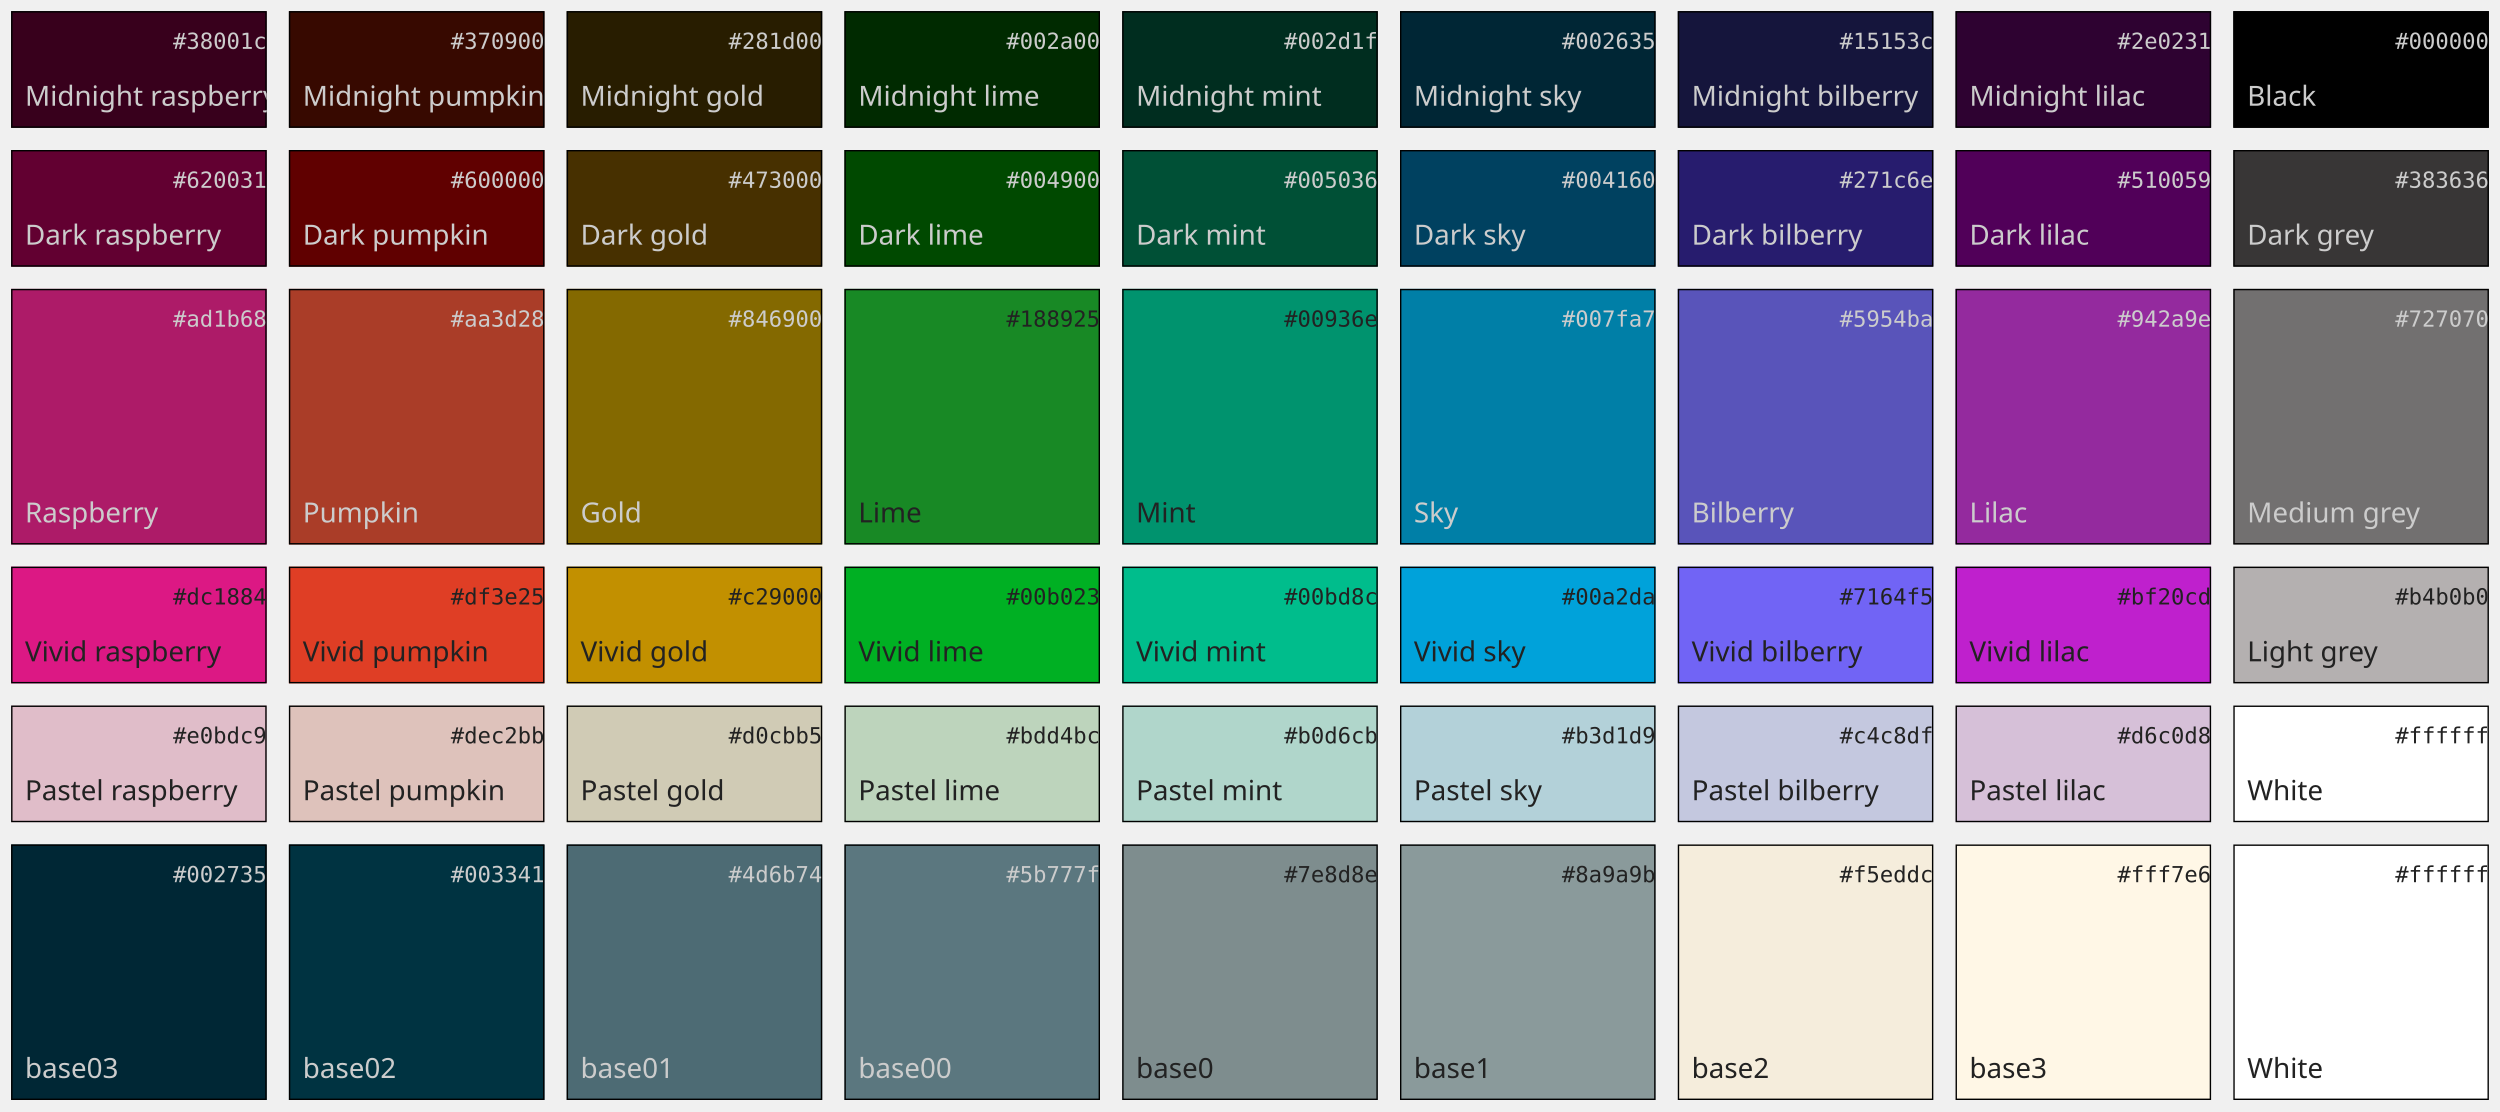
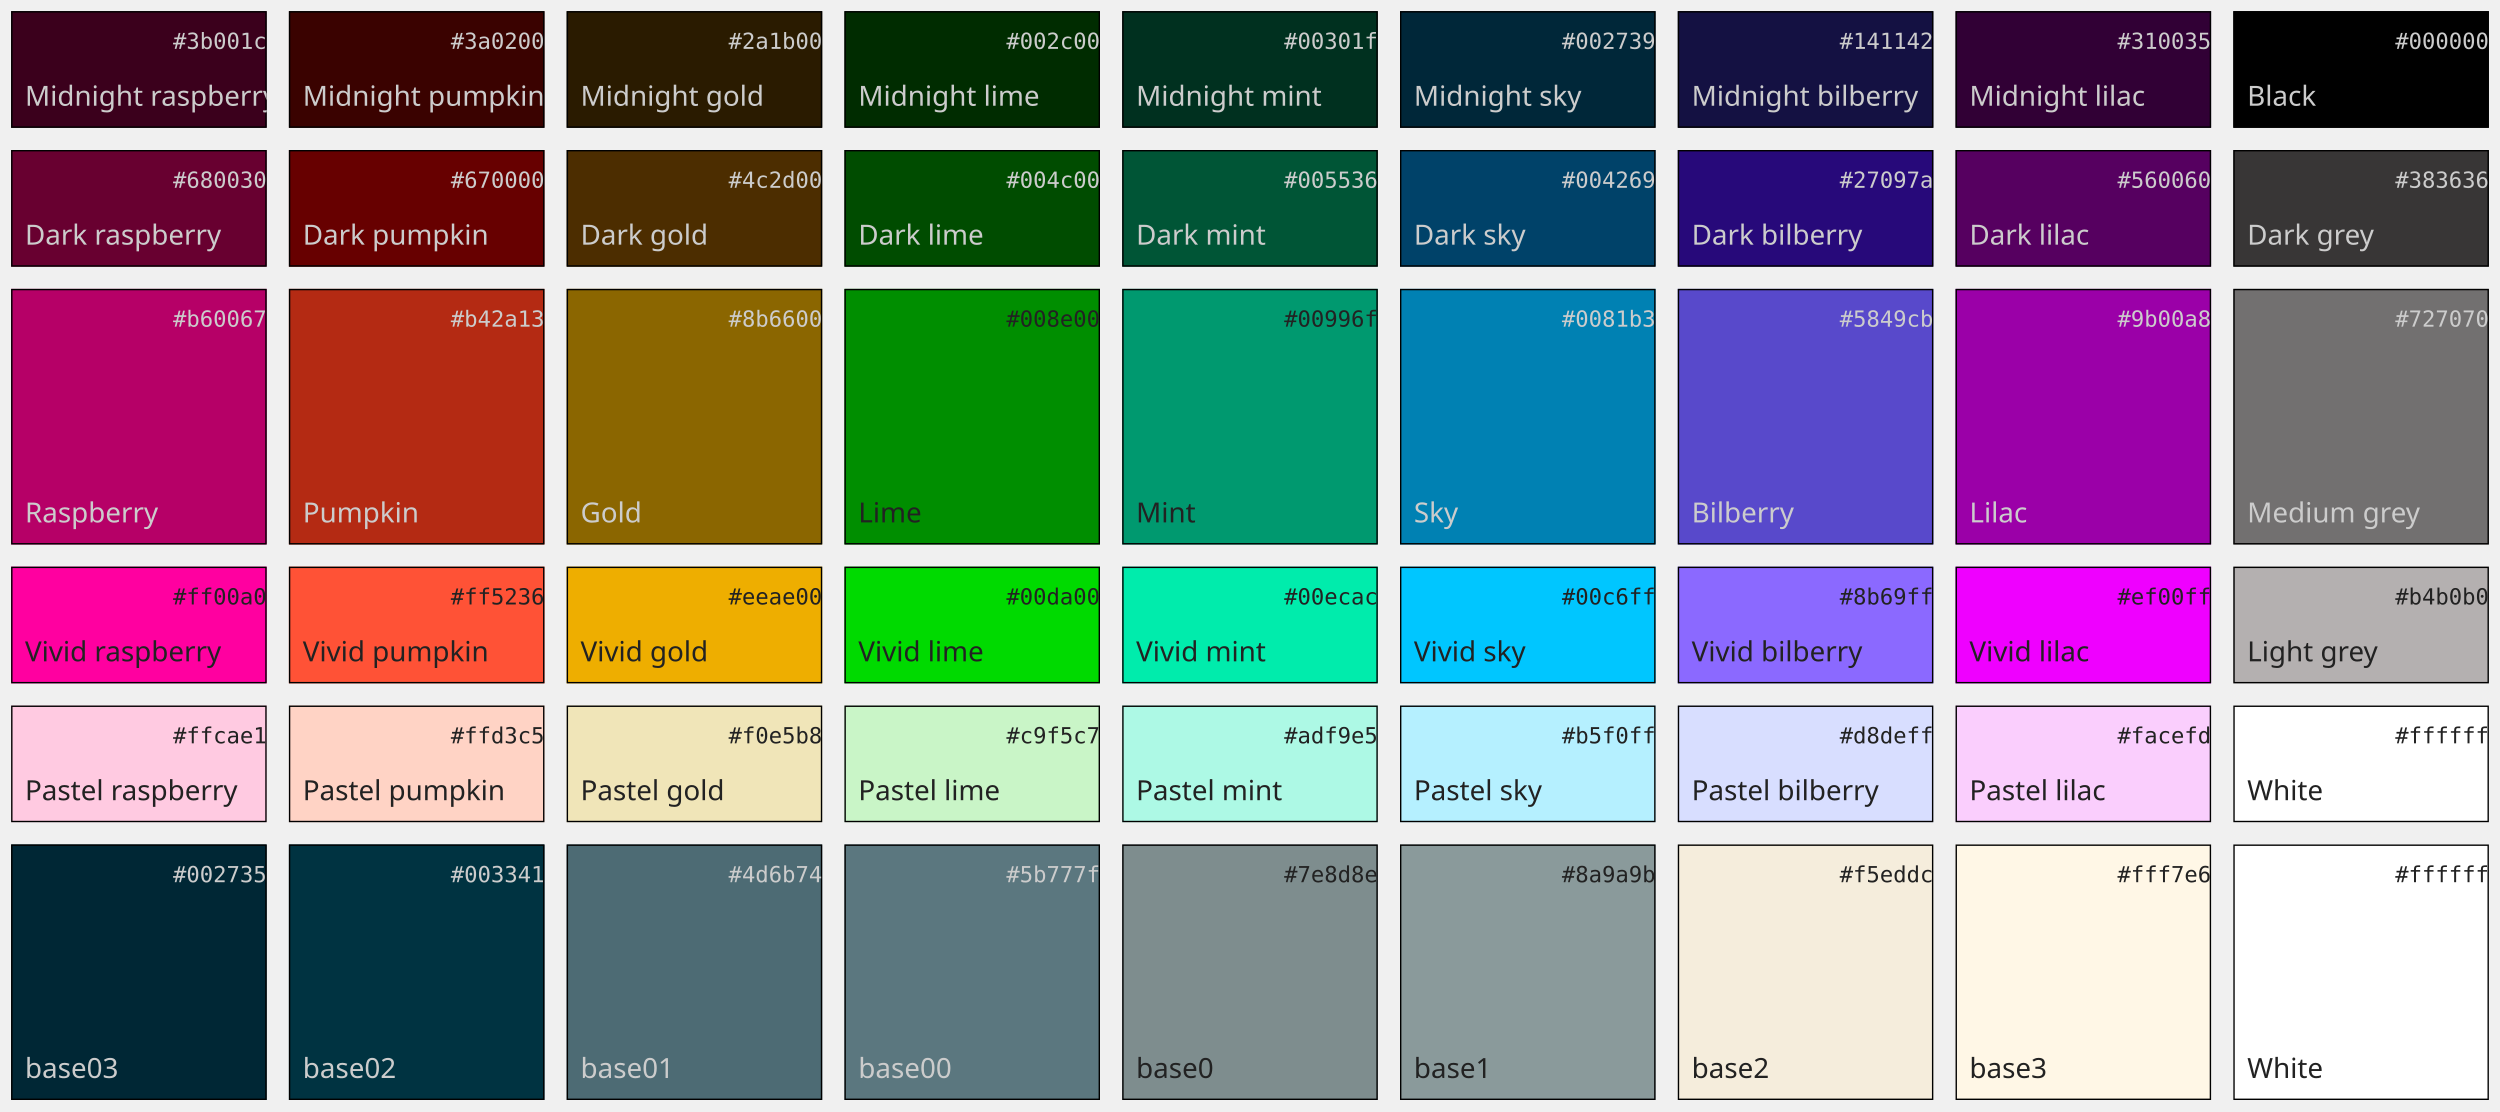
<svg xmlns="http://www.w3.org/2000/svg" viewBox="0 0 900 400.0">
  <style type="text/css">
svg {
	font-family: sans-serif;
	font-size: 10px;
}
svg.palette rect {
	stroke: #000;
	stroke-width: 1px;
}
svg.palette text.hex {
	font-size: 80%;
	font-family: monospace;
}
svg.palette text.label {
	dominant-baseline: text-bottom;
}
.dark text {
	fill: #ccc;
}
.light text {
	fill: #222;
}
</style>
  <svg x="4" y="4" width="92" height="42.0" class="palette dark">
-     <rect x="0" y="0" width="100%" height="100%" fill="#38001c" />
-     <text x="100%" y="1.2em" text-anchor="end" class="hex">
-       <tspan dx="-0.5em" dy="0.5em">#38001c</tspan>
+     <rect x="0" y="0" width="100%" height="100%" fill="#3b001c" />
+     <text x="100%" y="1.2em" text-anchor="end" class="hex">
+       <tspan dx="-0.5em" dy="0.5em">#3b001c</tspan>
    </text>
    <text x="0" y="100%" text-anchor="start" class="label">
      <tspan dy="-0.5em" dx="0.5em">Midnight raspberry</tspan>
    </text>
  </svg>
  <svg x="104" y="4" width="92" height="42.0" class="palette dark">
-     <rect x="0" y="0" width="100%" height="100%" fill="#370900" />
-     <text x="100%" y="1.2em" text-anchor="end" class="hex">
-       <tspan dx="-0.5em" dy="0.5em">#370900</tspan>
+     <rect x="0" y="0" width="100%" height="100%" fill="#3a0200" />
+     <text x="100%" y="1.2em" text-anchor="end" class="hex">
+       <tspan dx="-0.5em" dy="0.5em">#3a0200</tspan>
    </text>
    <text x="0" y="100%" text-anchor="start" class="label">
      <tspan dy="-0.5em" dx="0.5em">Midnight pumpkin</tspan>
    </text>
  </svg>
  <svg x="204" y="4" width="92" height="42.0" class="palette dark">
-     <rect x="0" y="0" width="100%" height="100%" fill="#281d00" />
-     <text x="100%" y="1.2em" text-anchor="end" class="hex">
-       <tspan dx="-0.5em" dy="0.5em">#281d00</tspan>
+     <rect x="0" y="0" width="100%" height="100%" fill="#2a1b00" />
+     <text x="100%" y="1.2em" text-anchor="end" class="hex">
+       <tspan dx="-0.5em" dy="0.5em">#2a1b00</tspan>
    </text>
    <text x="0" y="100%" text-anchor="start" class="label">
      <tspan dy="-0.5em" dx="0.5em">Midnight gold</tspan>
    </text>
  </svg>
  <svg x="304" y="4" width="92" height="42.0" class="palette dark">
-     <rect x="0" y="0" width="100%" height="100%" fill="#002a00" />
-     <text x="100%" y="1.2em" text-anchor="end" class="hex">
-       <tspan dx="-0.5em" dy="0.5em">#002a00</tspan>
+     <rect x="0" y="0" width="100%" height="100%" fill="#002c00" />
+     <text x="100%" y="1.2em" text-anchor="end" class="hex">
+       <tspan dx="-0.5em" dy="0.5em">#002c00</tspan>
    </text>
    <text x="0" y="100%" text-anchor="start" class="label">
      <tspan dy="-0.5em" dx="0.5em">Midnight lime</tspan>
    </text>
  </svg>
  <svg x="404" y="4" width="92" height="42.0" class="palette dark">
-     <rect x="0" y="0" width="100%" height="100%" fill="#002d1f" />
-     <text x="100%" y="1.2em" text-anchor="end" class="hex">
-       <tspan dx="-0.5em" dy="0.5em">#002d1f</tspan>
+     <rect x="0" y="0" width="100%" height="100%" fill="#00301f" />
+     <text x="100%" y="1.2em" text-anchor="end" class="hex">
+       <tspan dx="-0.5em" dy="0.5em">#00301f</tspan>
    </text>
    <text x="0" y="100%" text-anchor="start" class="label">
      <tspan dy="-0.5em" dx="0.5em">Midnight mint</tspan>
    </text>
  </svg>
  <svg x="504" y="4" width="92" height="42.0" class="palette dark">
-     <rect x="0" y="0" width="100%" height="100%" fill="#002635" />
-     <text x="100%" y="1.2em" text-anchor="end" class="hex">
-       <tspan dx="-0.5em" dy="0.5em">#002635</tspan>
+     <rect x="0" y="0" width="100%" height="100%" fill="#002739" />
+     <text x="100%" y="1.2em" text-anchor="end" class="hex">
+       <tspan dx="-0.5em" dy="0.5em">#002739</tspan>
    </text>
    <text x="0" y="100%" text-anchor="start" class="label">
      <tspan dy="-0.5em" dx="0.5em">Midnight sky</tspan>
    </text>
  </svg>
  <svg x="604" y="4" width="92" height="42.0" class="palette dark">
-     <rect x="0" y="0" width="100%" height="100%" fill="#15153c" />
-     <text x="100%" y="1.2em" text-anchor="end" class="hex">
-       <tspan dx="-0.5em" dy="0.5em">#15153c</tspan>
+     <rect x="0" y="0" width="100%" height="100%" fill="#141142" />
+     <text x="100%" y="1.2em" text-anchor="end" class="hex">
+       <tspan dx="-0.5em" dy="0.5em">#141142</tspan>
    </text>
    <text x="0" y="100%" text-anchor="start" class="label">
      <tspan dy="-0.5em" dx="0.5em">Midnight bilberry</tspan>
    </text>
  </svg>
  <svg x="704" y="4" width="92" height="42.0" class="palette dark">
-     <rect x="0" y="0" width="100%" height="100%" fill="#2e0231" />
-     <text x="100%" y="1.2em" text-anchor="end" class="hex">
-       <tspan dx="-0.5em" dy="0.5em">#2e0231</tspan>
+     <rect x="0" y="0" width="100%" height="100%" fill="#310035" />
+     <text x="100%" y="1.2em" text-anchor="end" class="hex">
+       <tspan dx="-0.5em" dy="0.5em">#310035</tspan>
    </text>
    <text x="0" y="100%" text-anchor="start" class="label">
      <tspan dy="-0.5em" dx="0.5em">Midnight lilac</tspan>
    </text>
  </svg>
  <svg x="804" y="4" width="92" height="42.0" class="palette dark">
    <rect x="0" y="0" width="100%" height="100%" fill="#000000" />
    <text x="100%" y="1.2em" text-anchor="end" class="hex">
      <tspan dx="-0.5em" dy="0.5em">#000000</tspan>
    </text>
    <text x="0" y="100%" text-anchor="start" class="label">
      <tspan dy="-0.5em" dx="0.5em">Black</tspan>
    </text>
  </svg>
  <svg x="4" y="54.0" width="92" height="42.0" class="palette dark">
-     <rect x="0" y="0" width="100%" height="100%" fill="#620031" />
-     <text x="100%" y="1.2em" text-anchor="end" class="hex">
-       <tspan dx="-0.5em" dy="0.5em">#620031</tspan>
+     <rect x="0" y="0" width="100%" height="100%" fill="#680030" />
+     <text x="100%" y="1.2em" text-anchor="end" class="hex">
+       <tspan dx="-0.5em" dy="0.5em">#680030</tspan>
    </text>
    <text x="0" y="100%" text-anchor="start" class="label">
      <tspan dy="-0.5em" dx="0.5em">Dark raspberry</tspan>
    </text>
  </svg>
  <svg x="104" y="54.0" width="92" height="42.0" class="palette dark">
-     <rect x="0" y="0" width="100%" height="100%" fill="#600000" />
-     <text x="100%" y="1.2em" text-anchor="end" class="hex">
-       <tspan dx="-0.5em" dy="0.5em">#600000</tspan>
+     <rect x="0" y="0" width="100%" height="100%" fill="#670000" />
+     <text x="100%" y="1.2em" text-anchor="end" class="hex">
+       <tspan dx="-0.5em" dy="0.5em">#670000</tspan>
    </text>
    <text x="0" y="100%" text-anchor="start" class="label">
      <tspan dy="-0.5em" dx="0.5em">Dark pumpkin</tspan>
    </text>
  </svg>
  <svg x="204" y="54.0" width="92" height="42.0" class="palette dark">
-     <rect x="0" y="0" width="100%" height="100%" fill="#473000" />
-     <text x="100%" y="1.2em" text-anchor="end" class="hex">
-       <tspan dx="-0.5em" dy="0.5em">#473000</tspan>
+     <rect x="0" y="0" width="100%" height="100%" fill="#4c2d00" />
+     <text x="100%" y="1.2em" text-anchor="end" class="hex">
+       <tspan dx="-0.5em" dy="0.5em">#4c2d00</tspan>
    </text>
    <text x="0" y="100%" text-anchor="start" class="label">
      <tspan dy="-0.5em" dx="0.5em">Dark gold</tspan>
    </text>
  </svg>
  <svg x="304" y="54.0" width="92" height="42.0" class="palette dark">
-     <rect x="0" y="0" width="100%" height="100%" fill="#004900" />
-     <text x="100%" y="1.2em" text-anchor="end" class="hex">
-       <tspan dx="-0.5em" dy="0.5em">#004900</tspan>
+     <rect x="0" y="0" width="100%" height="100%" fill="#004c00" />
+     <text x="100%" y="1.2em" text-anchor="end" class="hex">
+       <tspan dx="-0.5em" dy="0.5em">#004c00</tspan>
    </text>
    <text x="0" y="100%" text-anchor="start" class="label">
      <tspan dy="-0.5em" dx="0.5em">Dark lime</tspan>
    </text>
  </svg>
  <svg x="404" y="54.0" width="92" height="42.0" class="palette dark">
-     <rect x="0" y="0" width="100%" height="100%" fill="#005036" />
-     <text x="100%" y="1.2em" text-anchor="end" class="hex">
-       <tspan dx="-0.5em" dy="0.5em">#005036</tspan>
+     <rect x="0" y="0" width="100%" height="100%" fill="#005536" />
+     <text x="100%" y="1.2em" text-anchor="end" class="hex">
+       <tspan dx="-0.5em" dy="0.5em">#005536</tspan>
    </text>
    <text x="0" y="100%" text-anchor="start" class="label">
      <tspan dy="-0.5em" dx="0.5em">Dark mint</tspan>
    </text>
  </svg>
  <svg x="504" y="54.0" width="92" height="42.0" class="palette dark">
-     <rect x="0" y="0" width="100%" height="100%" fill="#004160" />
-     <text x="100%" y="1.2em" text-anchor="end" class="hex">
-       <tspan dx="-0.5em" dy="0.5em">#004160</tspan>
+     <rect x="0" y="0" width="100%" height="100%" fill="#004269" />
+     <text x="100%" y="1.2em" text-anchor="end" class="hex">
+       <tspan dx="-0.5em" dy="0.5em">#004269</tspan>
    </text>
    <text x="0" y="100%" text-anchor="start" class="label">
      <tspan dy="-0.5em" dx="0.5em">Dark sky</tspan>
    </text>
  </svg>
  <svg x="604" y="54.0" width="92" height="42.0" class="palette dark">
-     <rect x="0" y="0" width="100%" height="100%" fill="#271c6e" />
-     <text x="100%" y="1.2em" text-anchor="end" class="hex">
-       <tspan dx="-0.5em" dy="0.5em">#271c6e</tspan>
+     <rect x="0" y="0" width="100%" height="100%" fill="#27097a" />
+     <text x="100%" y="1.2em" text-anchor="end" class="hex">
+       <tspan dx="-0.5em" dy="0.5em">#27097a</tspan>
    </text>
    <text x="0" y="100%" text-anchor="start" class="label">
      <tspan dy="-0.5em" dx="0.5em">Dark bilberry</tspan>
    </text>
  </svg>
  <svg x="704" y="54.0" width="92" height="42.0" class="palette dark">
-     <rect x="0" y="0" width="100%" height="100%" fill="#510059" />
-     <text x="100%" y="1.2em" text-anchor="end" class="hex">
-       <tspan dx="-0.5em" dy="0.5em">#510059</tspan>
+     <rect x="0" y="0" width="100%" height="100%" fill="#560060" />
+     <text x="100%" y="1.2em" text-anchor="end" class="hex">
+       <tspan dx="-0.5em" dy="0.5em">#560060</tspan>
    </text>
    <text x="0" y="100%" text-anchor="start" class="label">
      <tspan dy="-0.5em" dx="0.5em">Dark lilac</tspan>
    </text>
  </svg>
  <svg x="804" y="54.0" width="92" height="42.0" class="palette dark">
    <rect x="0" y="0" width="100%" height="100%" fill="#383636" />
    <text x="100%" y="1.2em" text-anchor="end" class="hex">
      <tspan dx="-0.5em" dy="0.5em">#383636</tspan>
    </text>
    <text x="0" y="100%" text-anchor="start" class="label">
      <tspan dy="-0.5em" dx="0.5em">Dark grey</tspan>
    </text>
  </svg>
  <svg x="4" y="104.0" width="92" height="92" class="palette dark">
-     <rect x="0" y="0" width="100%" height="100%" fill="#ad1b68" />
-     <text x="100%" y="1.2em" text-anchor="end" class="hex">
-       <tspan dx="-0.5em" dy="0.5em">#ad1b68</tspan>
+     <rect x="0" y="0" width="100%" height="100%" fill="#b60067" />
+     <text x="100%" y="1.2em" text-anchor="end" class="hex">
+       <tspan dx="-0.5em" dy="0.5em">#b60067</tspan>
    </text>
    <text x="0" y="100%" text-anchor="start" class="label">
      <tspan dy="-0.5em" dx="0.5em">Raspberry</tspan>
    </text>
  </svg>
  <svg x="104" y="104.0" width="92" height="92" class="palette dark">
-     <rect x="0" y="0" width="100%" height="100%" fill="#aa3d28" />
-     <text x="100%" y="1.2em" text-anchor="end" class="hex">
-       <tspan dx="-0.5em" dy="0.5em">#aa3d28</tspan>
+     <rect x="0" y="0" width="100%" height="100%" fill="#b42a13" />
+     <text x="100%" y="1.2em" text-anchor="end" class="hex">
+       <tspan dx="-0.5em" dy="0.5em">#b42a13</tspan>
    </text>
    <text x="0" y="100%" text-anchor="start" class="label">
      <tspan dy="-0.5em" dx="0.5em">Pumpkin</tspan>
    </text>
  </svg>
  <svg x="204" y="104.0" width="92" height="92" class="palette dark">
-     <rect x="0" y="0" width="100%" height="100%" fill="#846900" />
-     <text x="100%" y="1.2em" text-anchor="end" class="hex">
-       <tspan dx="-0.5em" dy="0.5em">#846900</tspan>
+     <rect x="0" y="0" width="100%" height="100%" fill="#8b6600" />
+     <text x="100%" y="1.2em" text-anchor="end" class="hex">
+       <tspan dx="-0.5em" dy="0.5em">#8b6600</tspan>
    </text>
    <text x="0" y="100%" text-anchor="start" class="label">
      <tspan dy="-0.5em" dx="0.5em">Gold</tspan>
    </text>
  </svg>
  <svg x="304" y="104.0" width="92" height="92" class="palette light">
-     <rect x="0" y="0" width="100%" height="100%" fill="#188925" />
-     <text x="100%" y="1.2em" text-anchor="end" class="hex">
-       <tspan dx="-0.5em" dy="0.5em">#188925</tspan>
+     <rect x="0" y="0" width="100%" height="100%" fill="#008e00" />
+     <text x="100%" y="1.2em" text-anchor="end" class="hex">
+       <tspan dx="-0.5em" dy="0.5em">#008e00</tspan>
    </text>
    <text x="0" y="100%" text-anchor="start" class="label">
      <tspan dy="-0.5em" dx="0.5em">Lime</tspan>
    </text>
  </svg>
  <svg x="404" y="104.0" width="92" height="92" class="palette light">
-     <rect x="0" y="0" width="100%" height="100%" fill="#00936e" />
-     <text x="100%" y="1.2em" text-anchor="end" class="hex">
-       <tspan dx="-0.5em" dy="0.5em">#00936e</tspan>
+     <rect x="0" y="0" width="100%" height="100%" fill="#00996f" />
+     <text x="100%" y="1.2em" text-anchor="end" class="hex">
+       <tspan dx="-0.5em" dy="0.5em">#00996f</tspan>
    </text>
    <text x="0" y="100%" text-anchor="start" class="label">
      <tspan dy="-0.5em" dx="0.5em">Mint</tspan>
    </text>
  </svg>
  <svg x="504" y="104.0" width="92" height="92" class="palette dark">
-     <rect x="0" y="0" width="100%" height="100%" fill="#007fa7" />
-     <text x="100%" y="1.2em" text-anchor="end" class="hex">
-       <tspan dx="-0.5em" dy="0.5em">#007fa7</tspan>
+     <rect x="0" y="0" width="100%" height="100%" fill="#0081b3" />
+     <text x="100%" y="1.2em" text-anchor="end" class="hex">
+       <tspan dx="-0.5em" dy="0.5em">#0081b3</tspan>
    </text>
    <text x="0" y="100%" text-anchor="start" class="label">
      <tspan dy="-0.5em" dx="0.5em">Sky</tspan>
    </text>
  </svg>
  <svg x="604" y="104.0" width="92" height="92" class="palette dark">
-     <rect x="0" y="0" width="100%" height="100%" fill="#5954ba" />
-     <text x="100%" y="1.2em" text-anchor="end" class="hex">
-       <tspan dx="-0.5em" dy="0.5em">#5954ba</tspan>
+     <rect x="0" y="0" width="100%" height="100%" fill="#5849cb" />
+     <text x="100%" y="1.2em" text-anchor="end" class="hex">
+       <tspan dx="-0.5em" dy="0.5em">#5849cb</tspan>
    </text>
    <text x="0" y="100%" text-anchor="start" class="label">
      <tspan dy="-0.5em" dx="0.5em">Bilberry</tspan>
    </text>
  </svg>
  <svg x="704" y="104.0" width="92" height="92" class="palette dark">
-     <rect x="0" y="0" width="100%" height="100%" fill="#942a9e" />
-     <text x="100%" y="1.2em" text-anchor="end" class="hex">
-       <tspan dx="-0.5em" dy="0.5em">#942a9e</tspan>
+     <rect x="0" y="0" width="100%" height="100%" fill="#9b00a8" />
+     <text x="100%" y="1.2em" text-anchor="end" class="hex">
+       <tspan dx="-0.5em" dy="0.5em">#9b00a8</tspan>
    </text>
    <text x="0" y="100%" text-anchor="start" class="label">
      <tspan dy="-0.5em" dx="0.5em">Lilac</tspan>
    </text>
  </svg>
  <svg x="804" y="104.0" width="92" height="92" class="palette dark">
    <rect x="0" y="0" width="100%" height="100%" fill="#727070" />
    <text x="100%" y="1.2em" text-anchor="end" class="hex">
      <tspan dx="-0.5em" dy="0.5em">#727070</tspan>
    </text>
    <text x="0" y="100%" text-anchor="start" class="label">
      <tspan dy="-0.5em" dx="0.5em">Medium grey</tspan>
    </text>
  </svg>
  <svg x="4" y="204.0" width="92" height="42.0" class="palette light">
-     <rect x="0" y="0" width="100%" height="100%" fill="#dc1884" />
-     <text x="100%" y="1.2em" text-anchor="end" class="hex">
-       <tspan dx="-0.5em" dy="0.5em">#dc1884</tspan>
+     <rect x="0" y="0" width="100%" height="100%" fill="#ff00a0" />
+     <text x="100%" y="1.2em" text-anchor="end" class="hex">
+       <tspan dx="-0.5em" dy="0.5em">#ff00a0</tspan>
    </text>
    <text x="0" y="100%" text-anchor="start" class="label">
      <tspan dy="-0.5em" dx="0.5em">Vivid raspberry</tspan>
    </text>
  </svg>
  <svg x="104" y="204.0" width="92" height="42.0" class="palette light">
-     <rect x="0" y="0" width="100%" height="100%" fill="#df3e25" />
-     <text x="100%" y="1.2em" text-anchor="end" class="hex">
-       <tspan dx="-0.5em" dy="0.5em">#df3e25</tspan>
+     <rect x="0" y="0" width="100%" height="100%" fill="#ff5236" />
+     <text x="100%" y="1.2em" text-anchor="end" class="hex">
+       <tspan dx="-0.5em" dy="0.5em">#ff5236</tspan>
    </text>
    <text x="0" y="100%" text-anchor="start" class="label">
      <tspan dy="-0.5em" dx="0.5em">Vivid pumpkin</tspan>
    </text>
  </svg>
  <svg x="204" y="204.0" width="92" height="42.0" class="palette light">
-     <rect x="0" y="0" width="100%" height="100%" fill="#c29000" />
-     <text x="100%" y="1.2em" text-anchor="end" class="hex">
-       <tspan dx="-0.5em" dy="0.5em">#c29000</tspan>
+     <rect x="0" y="0" width="100%" height="100%" fill="#eeae00" />
+     <text x="100%" y="1.2em" text-anchor="end" class="hex">
+       <tspan dx="-0.5em" dy="0.5em">#eeae00</tspan>
    </text>
    <text x="0" y="100%" text-anchor="start" class="label">
      <tspan dy="-0.5em" dx="0.5em">Vivid gold</tspan>
    </text>
  </svg>
  <svg x="304" y="204.0" width="92" height="42.0" class="palette light">
-     <rect x="0" y="0" width="100%" height="100%" fill="#00b023" />
-     <text x="100%" y="1.2em" text-anchor="end" class="hex">
-       <tspan dx="-0.5em" dy="0.5em">#00b023</tspan>
+     <rect x="0" y="0" width="100%" height="100%" fill="#00da00" />
+     <text x="100%" y="1.2em" text-anchor="end" class="hex">
+       <tspan dx="-0.5em" dy="0.5em">#00da00</tspan>
    </text>
    <text x="0" y="100%" text-anchor="start" class="label">
      <tspan dy="-0.5em" dx="0.5em">Vivid lime</tspan>
    </text>
  </svg>
  <svg x="404" y="204.0" width="92" height="42.0" class="palette light">
-     <rect x="0" y="0" width="100%" height="100%" fill="#00bd8c" />
-     <text x="100%" y="1.2em" text-anchor="end" class="hex">
-       <tspan dx="-0.5em" dy="0.5em">#00bd8c</tspan>
+     <rect x="0" y="0" width="100%" height="100%" fill="#00ecac" />
+     <text x="100%" y="1.2em" text-anchor="end" class="hex">
+       <tspan dx="-0.5em" dy="0.5em">#00ecac</tspan>
    </text>
    <text x="0" y="100%" text-anchor="start" class="label">
      <tspan dy="-0.5em" dx="0.5em">Vivid mint</tspan>
    </text>
  </svg>
  <svg x="504" y="204.0" width="92" height="42.0" class="palette light">
-     <rect x="0" y="0" width="100%" height="100%" fill="#00a2da" />
-     <text x="100%" y="1.2em" text-anchor="end" class="hex">
-       <tspan dx="-0.5em" dy="0.5em">#00a2da</tspan>
+     <rect x="0" y="0" width="100%" height="100%" fill="#00c6ff" />
+     <text x="100%" y="1.2em" text-anchor="end" class="hex">
+       <tspan dx="-0.5em" dy="0.5em">#00c6ff</tspan>
    </text>
    <text x="0" y="100%" text-anchor="start" class="label">
      <tspan dy="-0.5em" dx="0.5em">Vivid sky</tspan>
    </text>
  </svg>
  <svg x="604" y="204.0" width="92" height="42.0" class="palette light">
-     <rect x="0" y="0" width="100%" height="100%" fill="#7164f5" />
-     <text x="100%" y="1.2em" text-anchor="end" class="hex">
-       <tspan dx="-0.5em" dy="0.5em">#7164f5</tspan>
+     <rect x="0" y="0" width="100%" height="100%" fill="#8b69ff" />
+     <text x="100%" y="1.2em" text-anchor="end" class="hex">
+       <tspan dx="-0.5em" dy="0.5em">#8b69ff</tspan>
    </text>
    <text x="0" y="100%" text-anchor="start" class="label">
      <tspan dy="-0.5em" dx="0.5em">Vivid bilberry</tspan>
    </text>
  </svg>
  <svg x="704" y="204.0" width="92" height="42.0" class="palette light">
-     <rect x="0" y="0" width="100%" height="100%" fill="#bf20cd" />
-     <text x="100%" y="1.2em" text-anchor="end" class="hex">
-       <tspan dx="-0.5em" dy="0.5em">#bf20cd</tspan>
+     <rect x="0" y="0" width="100%" height="100%" fill="#ef00ff" />
+     <text x="100%" y="1.2em" text-anchor="end" class="hex">
+       <tspan dx="-0.5em" dy="0.5em">#ef00ff</tspan>
    </text>
    <text x="0" y="100%" text-anchor="start" class="label">
      <tspan dy="-0.5em" dx="0.5em">Vivid lilac</tspan>
    </text>
  </svg>
  <svg x="804" y="204.0" width="92" height="42.0" class="palette light">
    <rect x="0" y="0" width="100%" height="100%" fill="#b4b0b0" />
    <text x="100%" y="1.2em" text-anchor="end" class="hex">
      <tspan dx="-0.5em" dy="0.5em">#b4b0b0</tspan>
    </text>
    <text x="0" y="100%" text-anchor="start" class="label">
      <tspan dy="-0.5em" dx="0.5em">Light grey</tspan>
    </text>
  </svg>
  <svg x="4" y="254.0" width="92" height="42.0" class="palette light">
-     <rect x="0" y="0" width="100%" height="100%" fill="#e0bdc9" />
-     <text x="100%" y="1.2em" text-anchor="end" class="hex">
-       <tspan dx="-0.5em" dy="0.5em">#e0bdc9</tspan>
+     <rect x="0" y="0" width="100%" height="100%" fill="#ffcae1" />
+     <text x="100%" y="1.2em" text-anchor="end" class="hex">
+       <tspan dx="-0.5em" dy="0.5em">#ffcae1</tspan>
    </text>
    <text x="0" y="100%" text-anchor="start" class="label">
      <tspan dy="-0.5em" dx="0.5em">Pastel raspberry</tspan>
    </text>
  </svg>
  <svg x="104" y="254.0" width="92" height="42.0" class="palette light">
-     <rect x="0" y="0" width="100%" height="100%" fill="#dec2bb" />
-     <text x="100%" y="1.2em" text-anchor="end" class="hex">
-       <tspan dx="-0.5em" dy="0.5em">#dec2bb</tspan>
+     <rect x="0" y="0" width="100%" height="100%" fill="#ffd3c5" />
+     <text x="100%" y="1.2em" text-anchor="end" class="hex">
+       <tspan dx="-0.5em" dy="0.5em">#ffd3c5</tspan>
    </text>
    <text x="0" y="100%" text-anchor="start" class="label">
      <tspan dy="-0.5em" dx="0.5em">Pastel pumpkin</tspan>
    </text>
  </svg>
  <svg x="204" y="254.0" width="92" height="42.0" class="palette light">
-     <rect x="0" y="0" width="100%" height="100%" fill="#d0cbb5" />
-     <text x="100%" y="1.2em" text-anchor="end" class="hex">
-       <tspan dx="-0.5em" dy="0.5em">#d0cbb5</tspan>
+     <rect x="0" y="0" width="100%" height="100%" fill="#f0e5b8" />
+     <text x="100%" y="1.2em" text-anchor="end" class="hex">
+       <tspan dx="-0.5em" dy="0.5em">#f0e5b8</tspan>
    </text>
    <text x="0" y="100%" text-anchor="start" class="label">
      <tspan dy="-0.5em" dx="0.5em">Pastel gold</tspan>
    </text>
  </svg>
  <svg x="304" y="254.0" width="92" height="42.0" class="palette light">
-     <rect x="0" y="0" width="100%" height="100%" fill="#bdd4bc" />
-     <text x="100%" y="1.2em" text-anchor="end" class="hex">
-       <tspan dx="-0.5em" dy="0.5em">#bdd4bc</tspan>
+     <rect x="0" y="0" width="100%" height="100%" fill="#c9f5c7" />
+     <text x="100%" y="1.2em" text-anchor="end" class="hex">
+       <tspan dx="-0.5em" dy="0.5em">#c9f5c7</tspan>
    </text>
    <text x="0" y="100%" text-anchor="start" class="label">
      <tspan dy="-0.5em" dx="0.5em">Pastel lime</tspan>
    </text>
  </svg>
  <svg x="404" y="254.0" width="92" height="42.0" class="palette light">
-     <rect x="0" y="0" width="100%" height="100%" fill="#b0d6cb" />
-     <text x="100%" y="1.2em" text-anchor="end" class="hex">
-       <tspan dx="-0.5em" dy="0.5em">#b0d6cb</tspan>
+     <rect x="0" y="0" width="100%" height="100%" fill="#adf9e5" />
+     <text x="100%" y="1.2em" text-anchor="end" class="hex">
+       <tspan dx="-0.5em" dy="0.5em">#adf9e5</tspan>
    </text>
    <text x="0" y="100%" text-anchor="start" class="label">
      <tspan dy="-0.5em" dx="0.5em">Pastel mint</tspan>
    </text>
  </svg>
  <svg x="504" y="254.0" width="92" height="42.0" class="palette light">
-     <rect x="0" y="0" width="100%" height="100%" fill="#b3d1d9" />
-     <text x="100%" y="1.2em" text-anchor="end" class="hex">
-       <tspan dx="-0.5em" dy="0.5em">#b3d1d9</tspan>
+     <rect x="0" y="0" width="100%" height="100%" fill="#b5f0ff" />
+     <text x="100%" y="1.2em" text-anchor="end" class="hex">
+       <tspan dx="-0.5em" dy="0.5em">#b5f0ff</tspan>
    </text>
    <text x="0" y="100%" text-anchor="start" class="label">
      <tspan dy="-0.5em" dx="0.5em">Pastel sky</tspan>
    </text>
  </svg>
  <svg x="604" y="254.0" width="92" height="42.0" class="palette light">
-     <rect x="0" y="0" width="100%" height="100%" fill="#c4c8df" />
-     <text x="100%" y="1.2em" text-anchor="end" class="hex">
-       <tspan dx="-0.5em" dy="0.5em">#c4c8df</tspan>
+     <rect x="0" y="0" width="100%" height="100%" fill="#d8deff" />
+     <text x="100%" y="1.2em" text-anchor="end" class="hex">
+       <tspan dx="-0.5em" dy="0.5em">#d8deff</tspan>
    </text>
    <text x="0" y="100%" text-anchor="start" class="label">
      <tspan dy="-0.5em" dx="0.5em">Pastel bilberry</tspan>
    </text>
  </svg>
  <svg x="704" y="254.0" width="92" height="42.0" class="palette light">
-     <rect x="0" y="0" width="100%" height="100%" fill="#d6c0d8" />
-     <text x="100%" y="1.2em" text-anchor="end" class="hex">
-       <tspan dx="-0.5em" dy="0.5em">#d6c0d8</tspan>
+     <rect x="0" y="0" width="100%" height="100%" fill="#facefd" />
+     <text x="100%" y="1.2em" text-anchor="end" class="hex">
+       <tspan dx="-0.5em" dy="0.5em">#facefd</tspan>
    </text>
    <text x="0" y="100%" text-anchor="start" class="label">
      <tspan dy="-0.5em" dx="0.5em">Pastel lilac</tspan>
    </text>
  </svg>
  <svg x="804" y="254.0" width="92" height="42.0" class="palette light">
    <rect x="0" y="0" width="100%" height="100%" fill="#ffffff" />
    <text x="100%" y="1.2em" text-anchor="end" class="hex">
      <tspan dx="-0.5em" dy="0.5em">#ffffff</tspan>
    </text>
    <text x="0" y="100%" text-anchor="start" class="label">
      <tspan dy="-0.5em" dx="0.5em">White</tspan>
    </text>
  </svg>
  <svg x="4" y="304.0" width="92" height="92" class="palette dark">
    <rect x="0" y="0" width="100%" height="100%" fill="#002735" />
    <text x="100%" y="1.2em" text-anchor="end" class="hex">
      <tspan dx="-0.5em" dy="0.5em">#002735</tspan>
    </text>
    <text x="0" y="100%" text-anchor="start" class="label">
      <tspan dy="-0.5em" dx="0.5em">base03</tspan>
    </text>
  </svg>
  <svg x="104" y="304.0" width="92" height="92" class="palette dark">
    <rect x="0" y="0" width="100%" height="100%" fill="#003341" />
    <text x="100%" y="1.2em" text-anchor="end" class="hex">
      <tspan dx="-0.5em" dy="0.5em">#003341</tspan>
    </text>
    <text x="0" y="100%" text-anchor="start" class="label">
      <tspan dy="-0.5em" dx="0.5em">base02</tspan>
    </text>
  </svg>
  <svg x="204" y="304.0" width="92" height="92" class="palette dark">
    <rect x="0" y="0" width="100%" height="100%" fill="#4d6b74" />
    <text x="100%" y="1.2em" text-anchor="end" class="hex">
      <tspan dx="-0.5em" dy="0.5em">#4d6b74</tspan>
    </text>
    <text x="0" y="100%" text-anchor="start" class="label">
      <tspan dy="-0.5em" dx="0.5em">base01</tspan>
    </text>
  </svg>
  <svg x="304" y="304.0" width="92" height="92" class="palette dark">
    <rect x="0" y="0" width="100%" height="100%" fill="#5b777f" />
    <text x="100%" y="1.2em" text-anchor="end" class="hex">
      <tspan dx="-0.5em" dy="0.5em">#5b777f</tspan>
    </text>
    <text x="0" y="100%" text-anchor="start" class="label">
      <tspan dy="-0.5em" dx="0.5em">base00</tspan>
    </text>
  </svg>
  <svg x="404" y="304.0" width="92" height="92" class="palette light">
    <rect x="0" y="0" width="100%" height="100%" fill="#7e8d8e" />
    <text x="100%" y="1.2em" text-anchor="end" class="hex">
      <tspan dx="-0.5em" dy="0.5em">#7e8d8e</tspan>
    </text>
    <text x="0" y="100%" text-anchor="start" class="label">
      <tspan dy="-0.5em" dx="0.5em">base0</tspan>
    </text>
  </svg>
  <svg x="504" y="304.0" width="92" height="92" class="palette light">
    <rect x="0" y="0" width="100%" height="100%" fill="#8a9a9b" />
    <text x="100%" y="1.2em" text-anchor="end" class="hex">
      <tspan dx="-0.5em" dy="0.5em">#8a9a9b</tspan>
    </text>
    <text x="0" y="100%" text-anchor="start" class="label">
      <tspan dy="-0.5em" dx="0.5em">base1</tspan>
    </text>
  </svg>
  <svg x="604" y="304.0" width="92" height="92" class="palette light">
    <rect x="0" y="0" width="100%" height="100%" fill="#f5eddc" />
    <text x="100%" y="1.2em" text-anchor="end" class="hex">
      <tspan dx="-0.5em" dy="0.5em">#f5eddc</tspan>
    </text>
    <text x="0" y="100%" text-anchor="start" class="label">
      <tspan dy="-0.5em" dx="0.5em">base2</tspan>
    </text>
  </svg>
  <svg x="704" y="304.0" width="92" height="92" class="palette light">
    <rect x="0" y="0" width="100%" height="100%" fill="#fff7e6" />
    <text x="100%" y="1.2em" text-anchor="end" class="hex">
      <tspan dx="-0.5em" dy="0.5em">#fff7e6</tspan>
    </text>
    <text x="0" y="100%" text-anchor="start" class="label">
      <tspan dy="-0.5em" dx="0.5em">base3</tspan>
    </text>
  </svg>
  <svg x="804" y="304.0" width="92" height="92" class="palette light">
    <rect x="0" y="0" width="100%" height="100%" fill="#ffffff" />
    <text x="100%" y="1.2em" text-anchor="end" class="hex">
      <tspan dx="-0.5em" dy="0.5em">#ffffff</tspan>
    </text>
    <text x="0" y="100%" text-anchor="start" class="label">
      <tspan dy="-0.5em" dx="0.5em">White</tspan>
    </text>
  </svg>
</svg>
